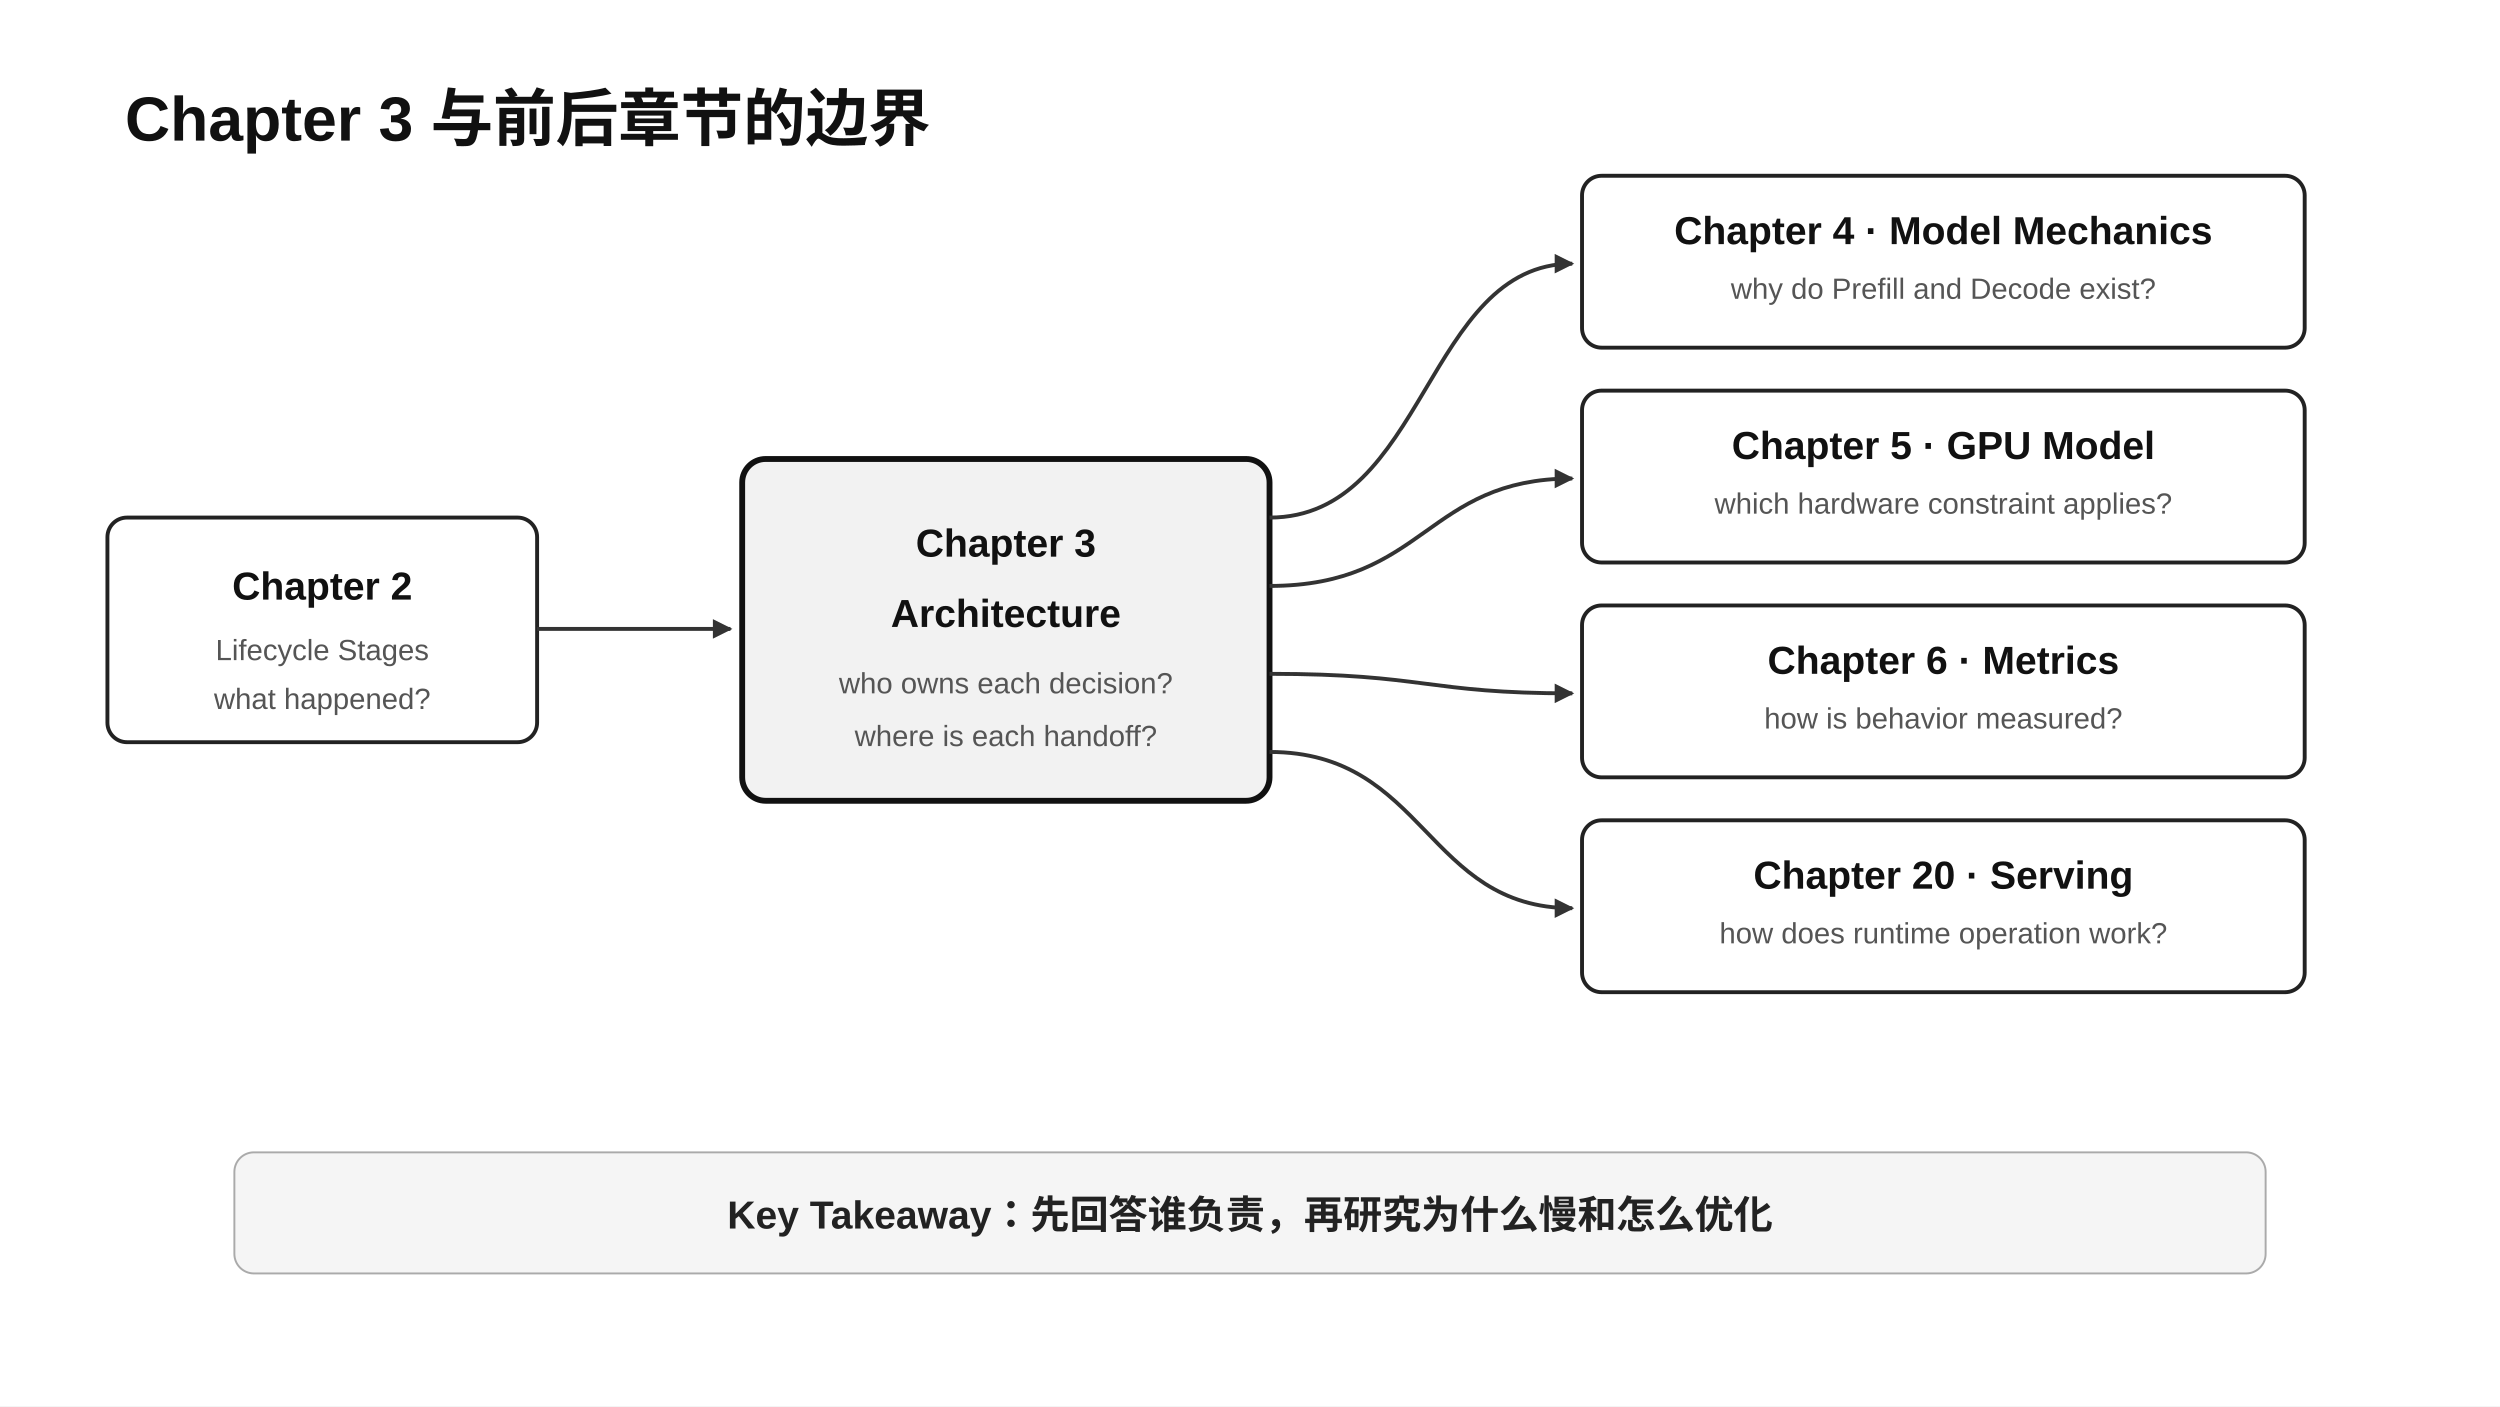
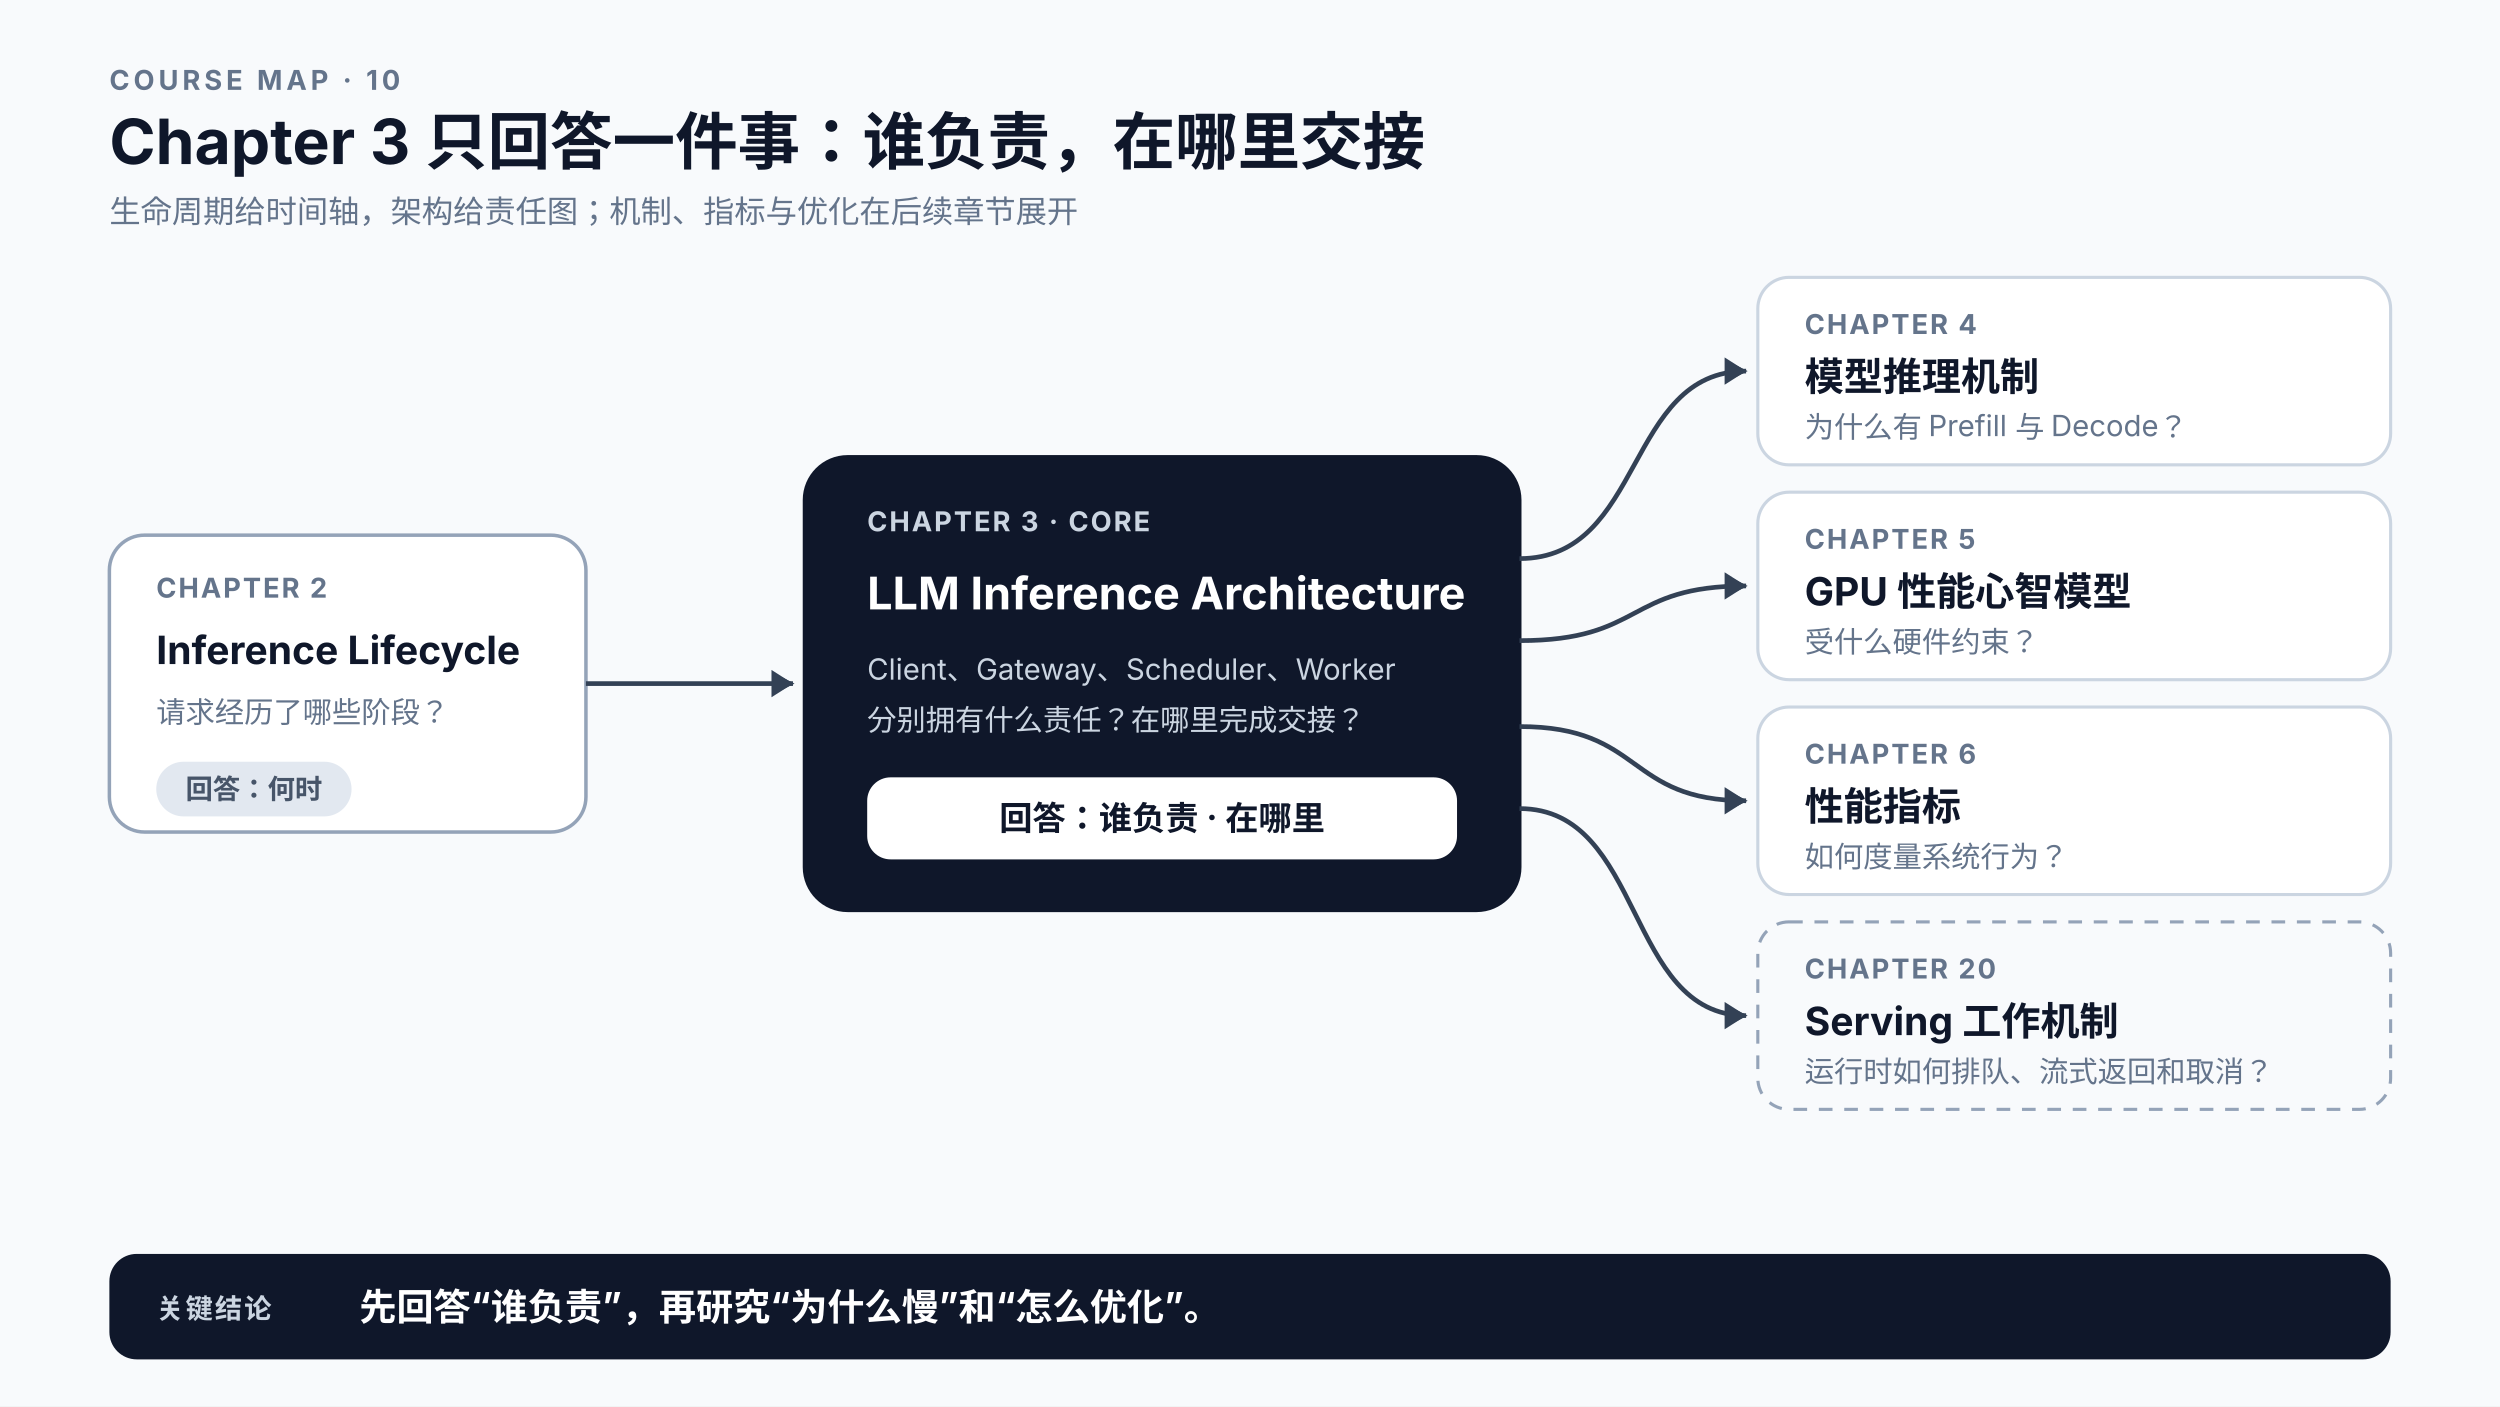
- <svg xmlns="http://www.w3.org/2000/svg" width="1280" height="720" viewBox="0 0 1280 720">
+ <svg xmlns="http://www.w3.org/2000/svg" width="1280" height="720" viewBox="0 0 1280 720" role="img" aria-labelledby="fig-title fig-desc" data-figure-system="chapter03-v2" fill="#0F172A">
  <defs>
-     <marker id="a" viewBox="0 0 10 10" refX="9" refY="5" markerWidth="10" markerHeight="10" markerUnits="userSpaceOnUse" orient="auto">
-       <path d="M0 0L10 5L0 10z" fill="#333" />
+     <marker id="arrow" viewBox="0 0 10 10" refX="9" refY="5" markerWidth="8" markerHeight="8" orient="auto" markerUnits="userSpaceOnUse">
+       <path d="M0 0L10 5L0 10Z" fill="#334155" />
    </marker>
-     <style>.t{font:700 32px Arial,sans-serif;fill:#111}.b{fill:#fff;stroke:#222;stroke-width:2}.focus{fill:#f2f2f2;stroke:#111;stroke-width:3}.h{font:600 20px Arial,sans-serif;fill:#111;text-anchor:middle}.s{font:15px Arial,sans-serif;fill:#555;text-anchor:middle}.l{fill:none;stroke:#333;stroke-width:2;marker-end:url(#a)}.take{font:600 20px Arial,sans-serif;fill:#222;text-anchor:middle}</style>
+     <style>
+       text{font-family:-apple-system,BlinkMacSystemFont,"Segoe UI","PingFang SC","Microsoft YaHei",sans-serif}
+       .kicker{font-size:14px;font-weight:700;letter-spacing:2px;fill:#64748B}.title{font-size:32px;font-weight:750}.subtitle{font-size:16px;fill:#64748B}
+       .before{fill:#FFFFFF;stroke:#94A3B8;stroke-width:1.8}.core{fill:#0F172A;stroke:#0F172A;stroke-width:2}.next{fill:#FFFFFF;stroke:#CBD5E1;stroke-width:1.6}.next-later{fill:#F8FAFC;stroke:#94A3B8;stroke-width:1.6;stroke-dasharray:7 6}
+       .chapter{font-size:14px;font-weight:750;letter-spacing:1px;fill:#64748B}.chapter-light{font-size:14px;font-weight:750;letter-spacing:1px;fill:#CBD5E1}.node-title{font-size:20px;font-weight:750}.core-title{font-size:23px;font-weight:750;fill:#FFFFFF}.question{font-size:15px;fill:#64748B}.question-light{font-size:15px;fill:#CBD5E1}.answer{font-size:17px;font-weight:700}.answer-light{font-size:17px;font-weight:700;fill:#FFFFFF}
+       .flow{fill:none;stroke:#334155;stroke-width:2.4;marker-end:url(#arrow)}.tag{fill:#E2E8F0}.tag-text{font-size:14px;font-weight:700;fill:#475569}.take-bg{fill:#0F172A}.take-label{font-size:14px;font-weight:700;letter-spacing:1px;fill:#CBD5E1}.take{font-size:19px;font-weight:650;fill:#FFFFFF}
+     </style>
  </defs>
-   <rect width="1280" height="720" fill="#fff" />
-   <text x="64" y="72" class="t">Chapter 3 与前后章节的边界</text>
-   <rect x="55" y="265" width="220" height="115" rx="10" class="b" />
-   <text x="165" y="307" class="h">Chapter 2</text>
-   <text x="165" y="338" class="s">Lifecycle Stages</text>
-   <text x="165" y="363" class="s">what happened?</text>
-   <line x1="275" y1="322" x2="374" y2="322" class="l" />
-   <rect x="380" y="235" width="270" height="175" rx="12" class="focus" />
-   <text x="515" y="285" class="h">Chapter 3</text>
-   <text x="515" y="321" class="h">Architecture</text>
-   <text x="515" y="355" class="s">who owns each decision?</text>
-   <text x="515" y="382" class="s">where is each handoff?</text>
-   <path d="M650 265 C730 265 730 135 805 135" class="l" />
-   <path d="M650 300 C730 300 730 245 805 245" class="l" />
-   <path d="M650 345 C730 345 730 355 805 355" class="l" />
-   <path d="M650 385 C730 385 730 465 805 465" class="l" />
-   <rect x="810" y="90" width="370" height="88" rx="10" class="b" />
-   <text x="995" y="125" class="h">Chapter 4 · Model Mechanics</text>
-   <text x="995" y="153" class="s">why do Prefill and Decode exist?</text>
-   <rect x="810" y="200" width="370" height="88" rx="10" class="b" />
-   <text x="995" y="235" class="h">Chapter 5 · GPU Model</text>
-   <text x="995" y="263" class="s">which hardware constraint applies?</text>
-   <rect x="810" y="310" width="370" height="88" rx="10" class="b" />
-   <text x="995" y="345" class="h">Chapter 6 · Metrics</text>
-   <text x="995" y="373" class="s">how is behavior measured?</text>
-   <rect x="810" y="420" width="370" height="88" rx="10" class="b" />
-   <text x="995" y="455" class="h">Chapter 20 · Serving</text>
-   <text x="995" y="483" class="s">how does runtime operation work?</text>
-   <rect x="120" y="590" width="1040" height="62" rx="10" fill="#f5f5f5" stroke="#aaa" />
-   <text x="640" y="629" class="take">Key Takeaway：先回答谁负责，再研究为什么慢和怎么优化</text>
+   <rect width="1280" height="720" fill="#F8FAFC" />
+   <text class="kicker" x="56" y="46">COURSE MAP · 10</text>
+   <text class="title" x="56" y="84">Chapter 3 只回答一件事：谁负责，在哪里交接</text>
+   <text class="subtitle" x="56" y="114">生命周期给时间轴，架构给责任图；机制、指标与优化在后续章节展开</text>
+   <rect class="before" x="56" y="274" width="244" height="152" rx="18" />
+   <text class="chapter" x="80" y="306">CHAPTER 2</text>
+   <text class="node-title" x="80" y="340">Inference Lifecycle</text>
+   <text class="question" x="80" y="370">请求经历了哪些阶段？</text>
+   <rect class="tag" x="80" y="390" width="100" height="28" rx="14" />
+   <text class="tag-text" x="130" y="409" text-anchor="middle">回答：何时</text>
+   <path class="flow" d="M300 350H406" />
+   <path d="M406 350l-11 -7v14z" fill="#334155" />
+   <rect class="core" x="412" y="234" width="366" height="232" rx="22" />
+   <text class="chapter-light" x="444" y="272" fill="#CBD5E1">CHAPTER 3 · CORE</text>
+   <text class="core-title" x="444" y="312" fill="#FFFFFF">LLM Inference Architecture</text>
+   <text class="question-light" x="444" y="348" fill="#CBD5E1">Client、Gateway、Scheduler、Worker</text>
+   <text class="question-light" x="444" y="374" fill="#CBD5E1">分别拥有什么责任？在哪里完成交接？</text>
+   <rect x="444" y="398" width="302" height="42" rx="12" fill="#FFFFFF" />
+   <text class="answer" x="595" y="425" text-anchor="middle">回答：谁负责 · 在哪里</text>
+   <path class="flow" d="M778 286C842 286 832 190 894 190" />
+   <path d="M894 190l-11 -7v14z" fill="#334155" />
+   <path class="flow" d="M778 328C842 328 832 300 894 300" />
+   <path d="M894 300l-11 -7v14z" fill="#334155" />
+   <path class="flow" d="M778 372C842 372 832 410 894 410" />
+   <path d="M894 410l-11 -7v14z" fill="#334155" />
+   <path class="flow" d="M778 414C842 414 832 520 894 520" />
+   <path d="M894 520l-11 -7v14z" fill="#334155" />
+   <rect class="next" x="900" y="142" width="324" height="96" rx="16" />
+   <text class="chapter" x="924" y="171">CHAPTER 4</text>
+   <text class="node-title" x="924" y="200">模型推理机制</text>
+   <text class="question" x="924" y="224">为什么有 Prefill 与 Decode？</text>
+   <rect class="next" x="900" y="252" width="324" height="96" rx="16" />
+   <text class="chapter" x="924" y="281">CHAPTER 5</text>
+   <text class="node-title" x="924" y="310">GPU 性能心智模型</text>
+   <text class="question" x="924" y="334">受什么硬件约束？</text>
+   <rect class="next" x="900" y="362" width="324" height="96" rx="16" />
+   <text class="chapter" x="924" y="391">CHAPTER 6</text>
+   <text class="node-title" x="924" y="420">性能指标</text>
+   <text class="question" x="924" y="444">如何度量系统行为？</text>
+   <rect class="next-later" x="900" y="472" width="324" height="96" rx="16" />
+   <text class="chapter" x="924" y="501">CHAPTER 20</text>
+   <text class="node-title" x="924" y="530">Serving 工作机制</text>
+   <text class="question" x="924" y="554">运行时如何排队、流式返回和取消？</text>
+   <rect class="take-bg" x="56" y="642" width="1168" height="54" rx="14" />
+   <text class="take-label" x="80" y="675" fill="#CBD5E1">关键结论</text>
+   <text class="take" x="184" y="676" fill="#FFFFFF">先回答“谁负责”，再研究“为什么慢”和“怎么优化”。</text>
</svg>
